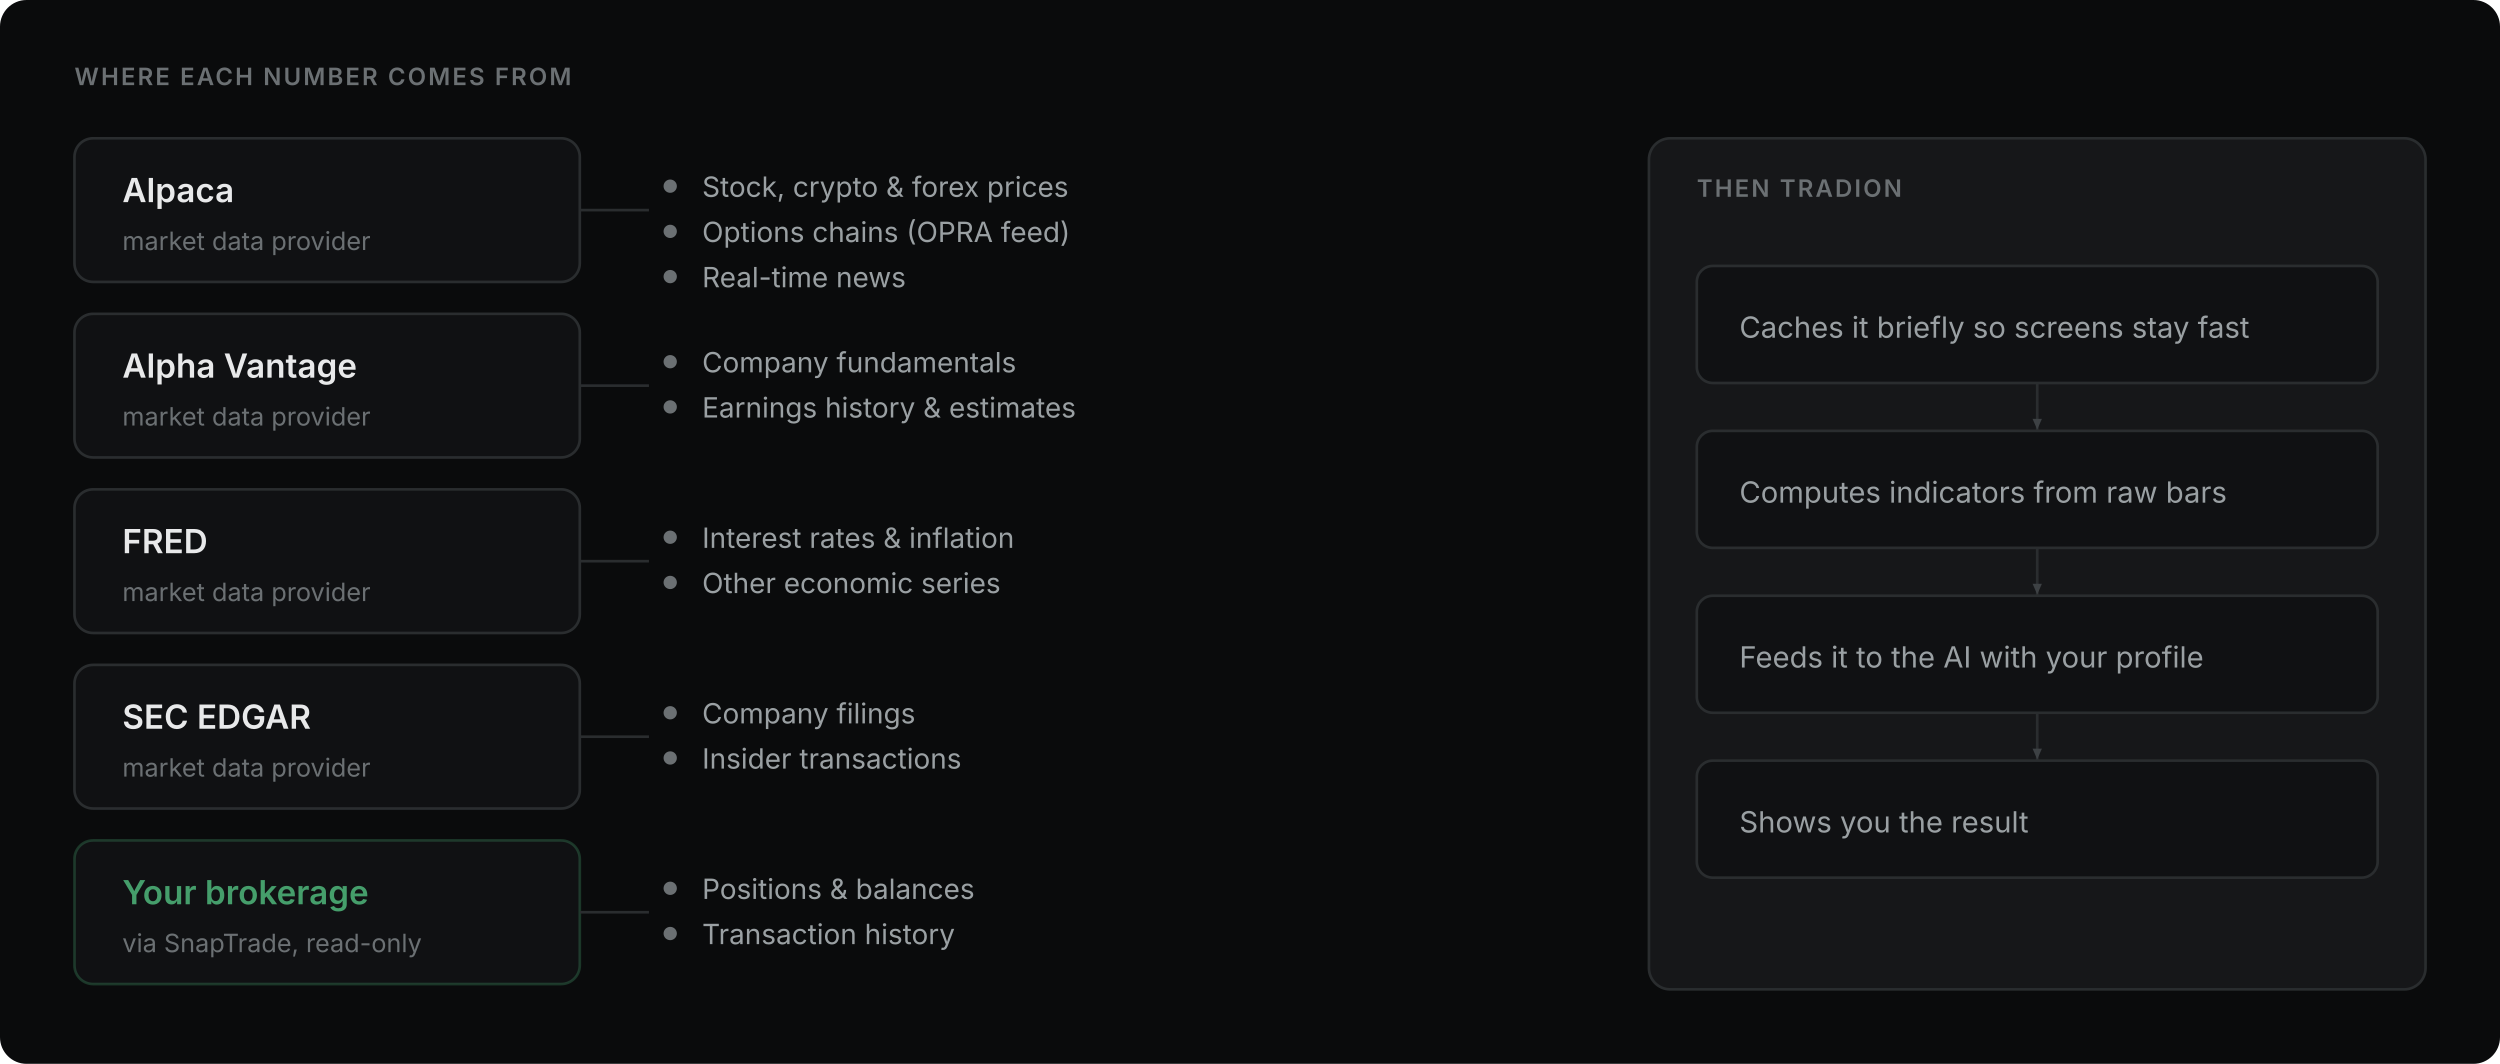
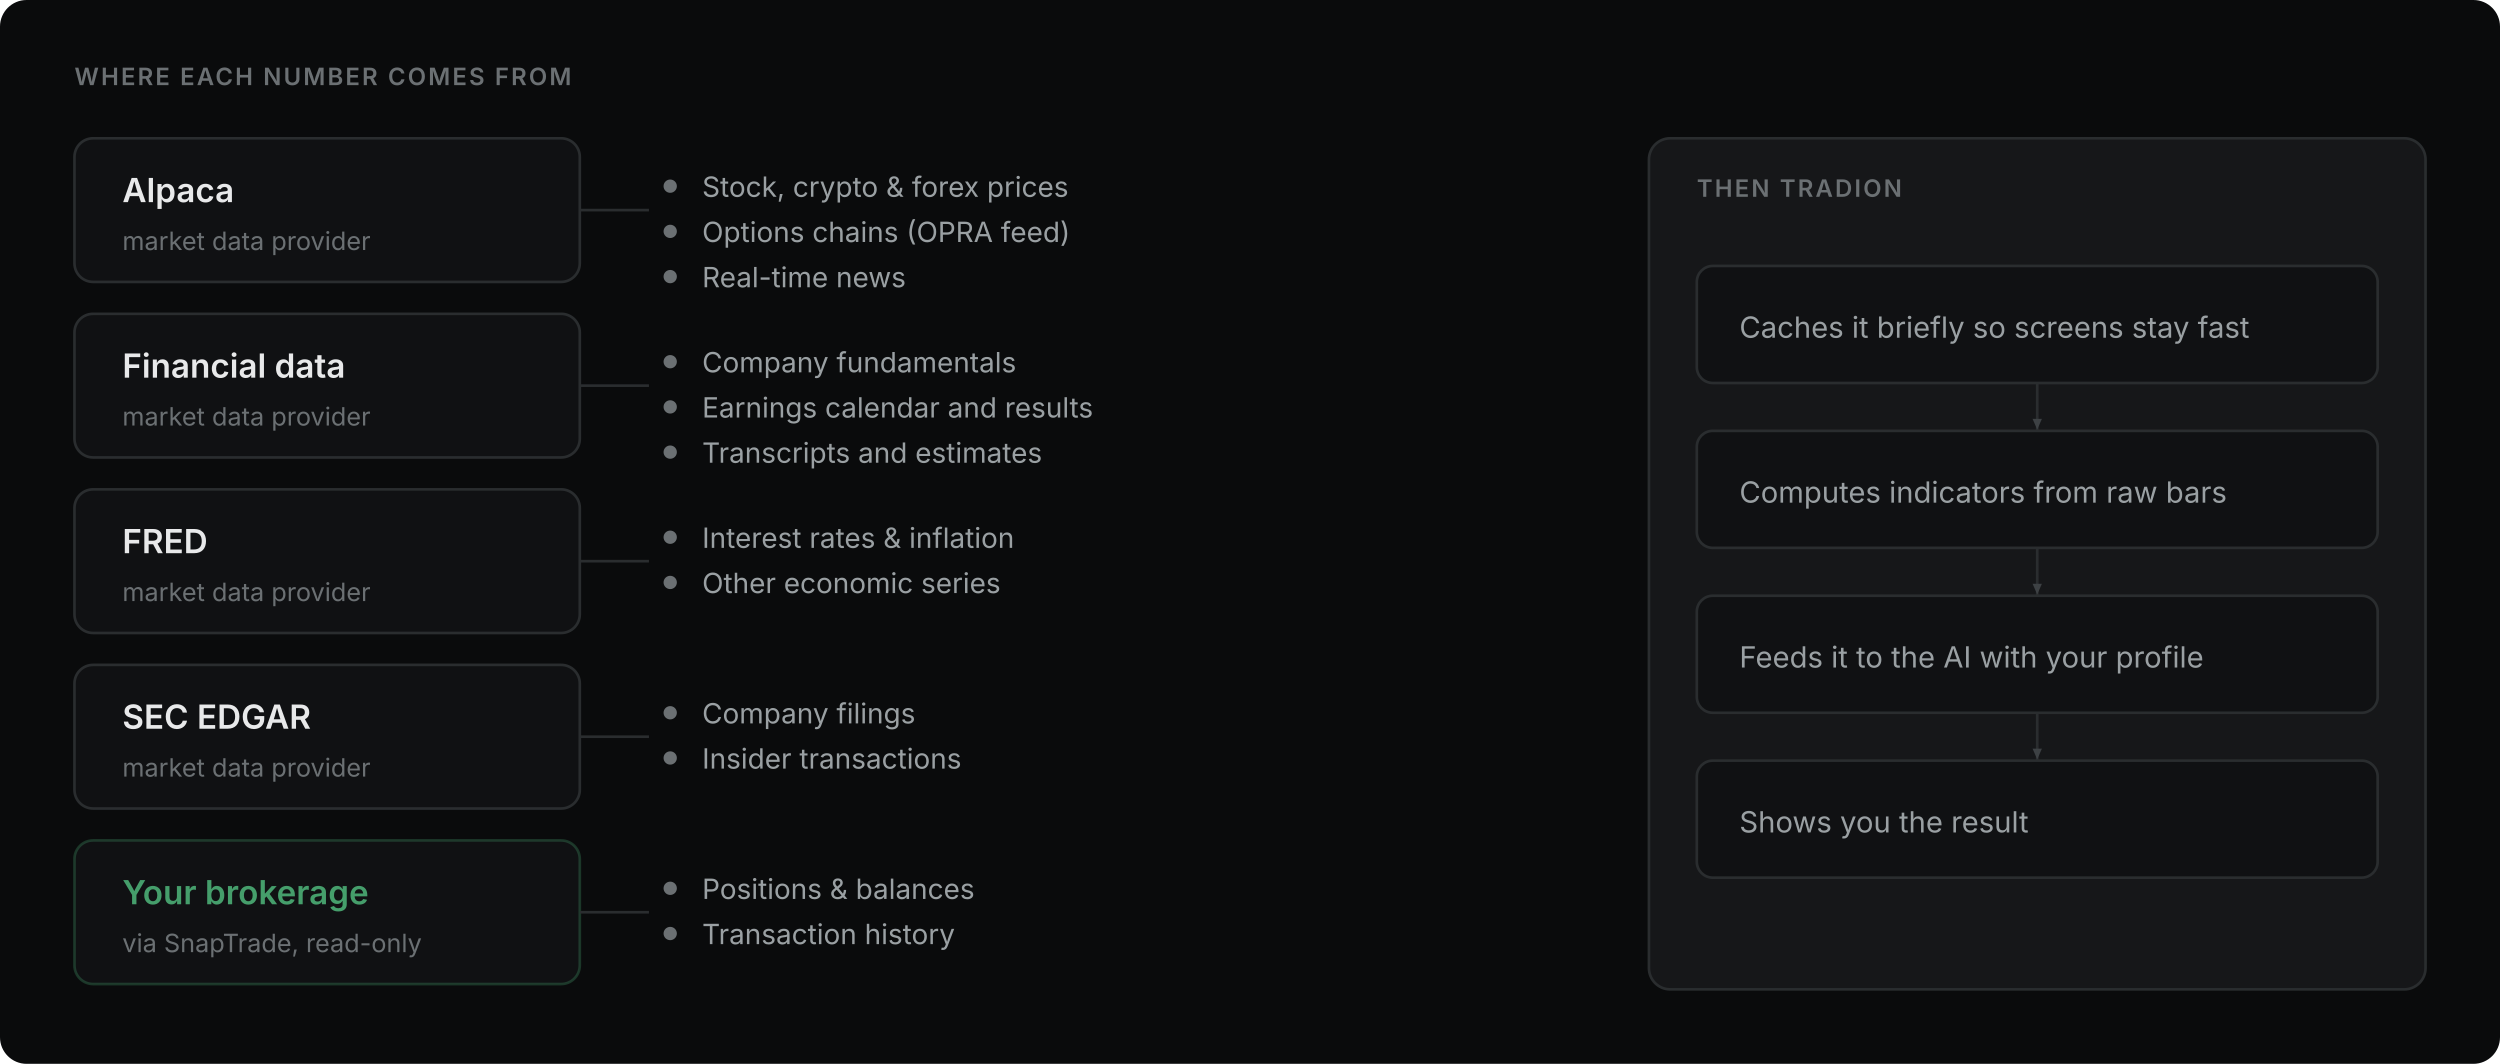
<svg xmlns="http://www.w3.org/2000/svg" width="940" height="400" viewBox="0 0 940 400" role="img" aria-labelledby="datasourcesmap-t datasourcesmap-d" font-family="'Inter', system-ui, -apple-system, sans-serif">
  <defs>
    <marker id="datasourcesmap-arrow" viewBox="0 0 10 10" refX="9" refY="5" markerWidth="5" markerHeight="5" orient="auto-start-reverse">
      <path d="M0,1.5 L8,5 L0,8.5 z" fill="#3d4144" />
    </marker>
  </defs>
  <rect width="940" height="400" rx="10" fill="#0a0b0c" />
  <text x="28" y="32" fill="#6b7073" font-size="9" font-family="'Inter', system-ui, -apple-system, sans-serif" font-weight="600" text-anchor="start" letter-spacing="0.8">WHERE EACH NUMBER COMES FROM</text>
  <rect x="28" y="52" width="190" height="54" rx="7" fill="#101113" stroke="#2a2d2f" stroke-width="1" />
  <text x="46" y="76" fill="#e8e9ea" font-size="12.5" font-family="'Space Grotesk', 'Inter', system-ui, sans-serif" font-weight="600" text-anchor="start">Alpaca</text>
  <text x="46" y="94" fill="#6b7073" font-size="9.5" font-family="'Inter', system-ui, -apple-system, sans-serif" font-weight="400" text-anchor="start">market data provider</text>
  <circle cx="252" cy="70" r="2.5" fill="#6b7073" />
  <text x="264" y="74" fill="#9aa0a3" font-size="10.5" font-family="'Inter', system-ui, -apple-system, sans-serif" font-weight="400" text-anchor="start">Stock, crypto &amp; forex prices</text>
  <circle cx="252" cy="87" r="2.5" fill="#6b7073" />
  <text x="264" y="91" fill="#9aa0a3" font-size="10.5" font-family="'Inter', system-ui, -apple-system, sans-serif" font-weight="400" text-anchor="start">Options chains (OPRA feed)</text>
  <circle cx="252" cy="104" r="2.5" fill="#6b7073" />
  <text x="264" y="108" fill="#9aa0a3" font-size="10.5" font-family="'Inter', system-ui, -apple-system, sans-serif" font-weight="400" text-anchor="start">Real-time news</text>
  <line x1="218" y1="79" x2="244" y2="79" stroke="#2a2d2f" stroke-width="1" />
  <rect x="28" y="118" width="190" height="54" rx="7" fill="#101113" stroke="#2a2d2f" stroke-width="1" />
-   <text x="46" y="142" fill="#e8e9ea" font-size="12.5" font-family="'Space Grotesk', 'Inter', system-ui, sans-serif" font-weight="600" text-anchor="start">Alpha Vantage</text>
+   <text x="46" y="142" fill="#e8e9ea" font-size="12.5" font-family="'Space Grotesk', 'Inter', system-ui, sans-serif" font-weight="600" text-anchor="start">Financial data</text>
  <text x="46" y="160" fill="#6b7073" font-size="9.5" font-family="'Inter', system-ui, -apple-system, sans-serif" font-weight="400" text-anchor="start">market data provider</text>
  <circle cx="252" cy="136" r="2.5" fill="#6b7073" />
  <text x="264" y="140" fill="#9aa0a3" font-size="10.5" font-family="'Inter', system-ui, -apple-system, sans-serif" font-weight="400" text-anchor="start">Company fundamentals</text>
  <circle cx="252" cy="153" r="2.5" fill="#6b7073" />
-   <text x="264" y="157" fill="#9aa0a3" font-size="10.5" font-family="'Inter', system-ui, -apple-system, sans-serif" font-weight="400" text-anchor="start">Earnings history &amp; estimates</text>
+   <text x="264" y="157" fill="#9aa0a3" font-size="10.5" font-family="'Inter', system-ui, -apple-system, sans-serif" font-weight="400" text-anchor="start">Earnings calendar and results</text>
+   <circle cx="252" cy="170" r="2.5" fill="#6b7073" />
+   <text x="264" y="174" fill="#9aa0a3" font-size="10.5" font-family="'Inter', system-ui, -apple-system, sans-serif" font-weight="400" text-anchor="start">Transcripts and estimates</text>
  <line x1="218" y1="145" x2="244" y2="145" stroke="#2a2d2f" stroke-width="1" />
  <rect x="28" y="184" width="190" height="54" rx="7" fill="#101113" stroke="#2a2d2f" stroke-width="1" />
  <text x="46" y="208" fill="#e8e9ea" font-size="12.5" font-family="'Space Grotesk', 'Inter', system-ui, sans-serif" font-weight="600" text-anchor="start">FRED</text>
  <text x="46" y="226" fill="#6b7073" font-size="9.5" font-family="'Inter', system-ui, -apple-system, sans-serif" font-weight="400" text-anchor="start">market data provider</text>
  <circle cx="252" cy="202" r="2.5" fill="#6b7073" />
  <text x="264" y="206" fill="#9aa0a3" font-size="10.5" font-family="'Inter', system-ui, -apple-system, sans-serif" font-weight="400" text-anchor="start">Interest rates &amp; inflation</text>
  <circle cx="252" cy="219" r="2.5" fill="#6b7073" />
  <text x="264" y="223" fill="#9aa0a3" font-size="10.5" font-family="'Inter', system-ui, -apple-system, sans-serif" font-weight="400" text-anchor="start">Other economic series</text>
  <line x1="218" y1="211" x2="244" y2="211" stroke="#2a2d2f" stroke-width="1" />
  <rect x="28" y="250" width="190" height="54" rx="7" fill="#101113" stroke="#2a2d2f" stroke-width="1" />
  <text x="46" y="274" fill="#e8e9ea" font-size="12.5" font-family="'Space Grotesk', 'Inter', system-ui, sans-serif" font-weight="600" text-anchor="start">SEC EDGAR</text>
  <text x="46" y="292" fill="#6b7073" font-size="9.5" font-family="'Inter', system-ui, -apple-system, sans-serif" font-weight="400" text-anchor="start">market data provider</text>
  <circle cx="252" cy="268" r="2.5" fill="#6b7073" />
  <text x="264" y="272" fill="#9aa0a3" font-size="10.5" font-family="'Inter', system-ui, -apple-system, sans-serif" font-weight="400" text-anchor="start">Company filings</text>
  <circle cx="252" cy="285" r="2.5" fill="#6b7073" />
  <text x="264" y="289" fill="#9aa0a3" font-size="10.5" font-family="'Inter', system-ui, -apple-system, sans-serif" font-weight="400" text-anchor="start">Insider transactions</text>
  <line x1="218" y1="277" x2="244" y2="277" stroke="#2a2d2f" stroke-width="1" />
  <rect x="28" y="316" width="190" height="54" rx="7" fill="#101113" stroke="rgba(69,158,107,0.30)" stroke-width="1" />
  <text x="46" y="340" fill="#459e6b" font-size="12.5" font-family="'Space Grotesk', 'Inter', system-ui, sans-serif" font-weight="600" text-anchor="start">Your brokerage</text>
  <text x="46" y="358" fill="#6b7073" font-size="9.5" font-family="'Inter', system-ui, -apple-system, sans-serif" font-weight="400" text-anchor="start">via SnapTrade, read-only</text>
  <circle cx="252" cy="334" r="2.5" fill="#6b7073" />
  <text x="264" y="338" fill="#9aa0a3" font-size="10.5" font-family="'Inter', system-ui, -apple-system, sans-serif" font-weight="400" text-anchor="start">Positions &amp; balances</text>
  <circle cx="252" cy="351" r="2.5" fill="#6b7073" />
  <text x="264" y="355" fill="#9aa0a3" font-size="10.5" font-family="'Inter', system-ui, -apple-system, sans-serif" font-weight="400" text-anchor="start">Transaction history</text>
  <line x1="218" y1="343" x2="244" y2="343" stroke="#2a2d2f" stroke-width="1" />
  <rect x="620" y="52" width="292" height="320" rx="8" fill="#161719" stroke="#2a2d2f" stroke-width="1" />
  <text x="638" y="74" fill="#6b7073" font-size="9" font-family="'Inter', system-ui, -apple-system, sans-serif" font-weight="600" text-anchor="start" letter-spacing="0.8">THEN TRADION</text>
  <rect x="638" y="100" width="256" height="44" rx="6" fill="#101113" stroke="#2a2d2f" stroke-width="1" />
  <text x="654" y="127" fill="#9aa0a3" font-size="11" font-family="'Inter', system-ui, -apple-system, sans-serif" font-weight="400" text-anchor="start">Caches it briefly so screens stay fast</text>
  <line x1="766" y1="144" x2="766" y2="162" stroke="#2a2d2f" stroke-width="1" marker-end="url(#datasourcesmap-arrow)" />
  <rect x="638" y="162" width="256" height="44" rx="6" fill="#101113" stroke="#2a2d2f" stroke-width="1" />
  <text x="654" y="189" fill="#9aa0a3" font-size="11" font-family="'Inter', system-ui, -apple-system, sans-serif" font-weight="400" text-anchor="start">Computes indicators from raw bars</text>
  <line x1="766" y1="206" x2="766" y2="224" stroke="#2a2d2f" stroke-width="1" marker-end="url(#datasourcesmap-arrow)" />
  <rect x="638" y="224" width="256" height="44" rx="6" fill="#101113" stroke="#2a2d2f" stroke-width="1" />
  <text x="654" y="251" fill="#9aa0a3" font-size="11" font-family="'Inter', system-ui, -apple-system, sans-serif" font-weight="400" text-anchor="start">Feeds it to the AI with your profile</text>
  <line x1="766" y1="268" x2="766" y2="286" stroke="#2a2d2f" stroke-width="1" marker-end="url(#datasourcesmap-arrow)" />
  <rect x="638" y="286" width="256" height="44" rx="6" fill="#101113" stroke="#2a2d2f" stroke-width="1" />
  <text x="654" y="313" fill="#9aa0a3" font-size="11" font-family="'Inter', system-ui, -apple-system, sans-serif" font-weight="400" text-anchor="start">Shows you the result</text>
</svg>
